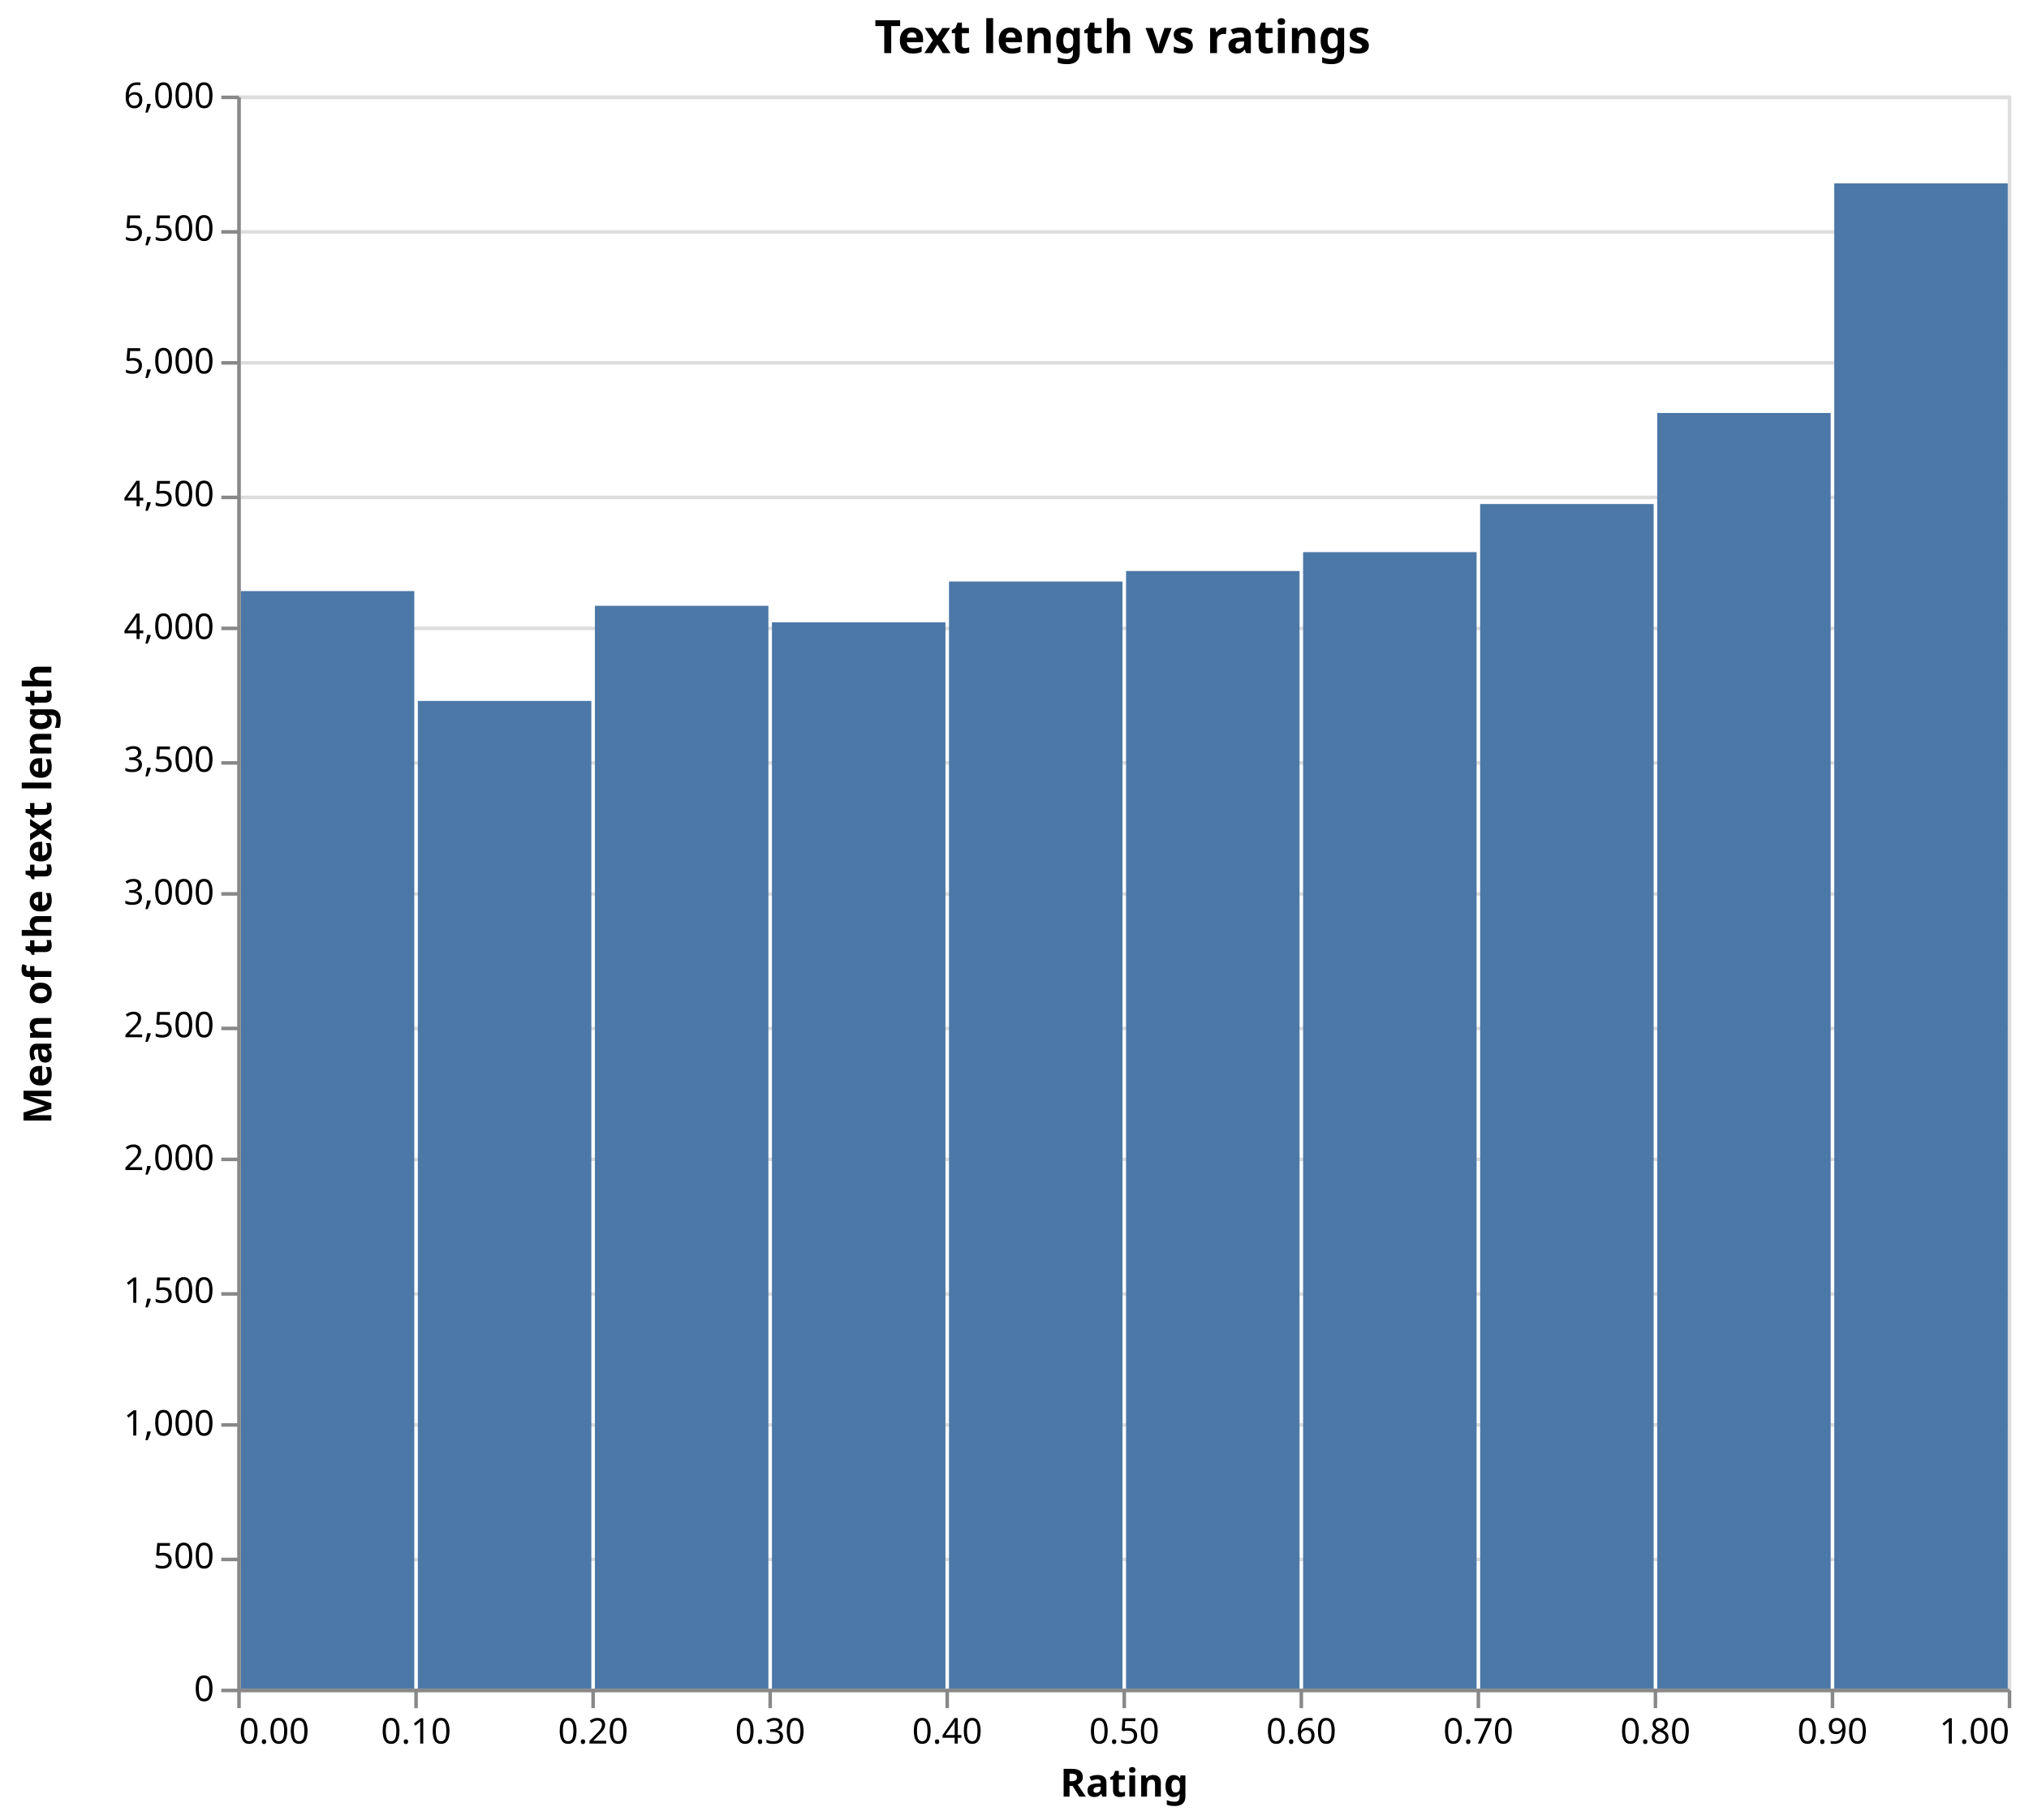
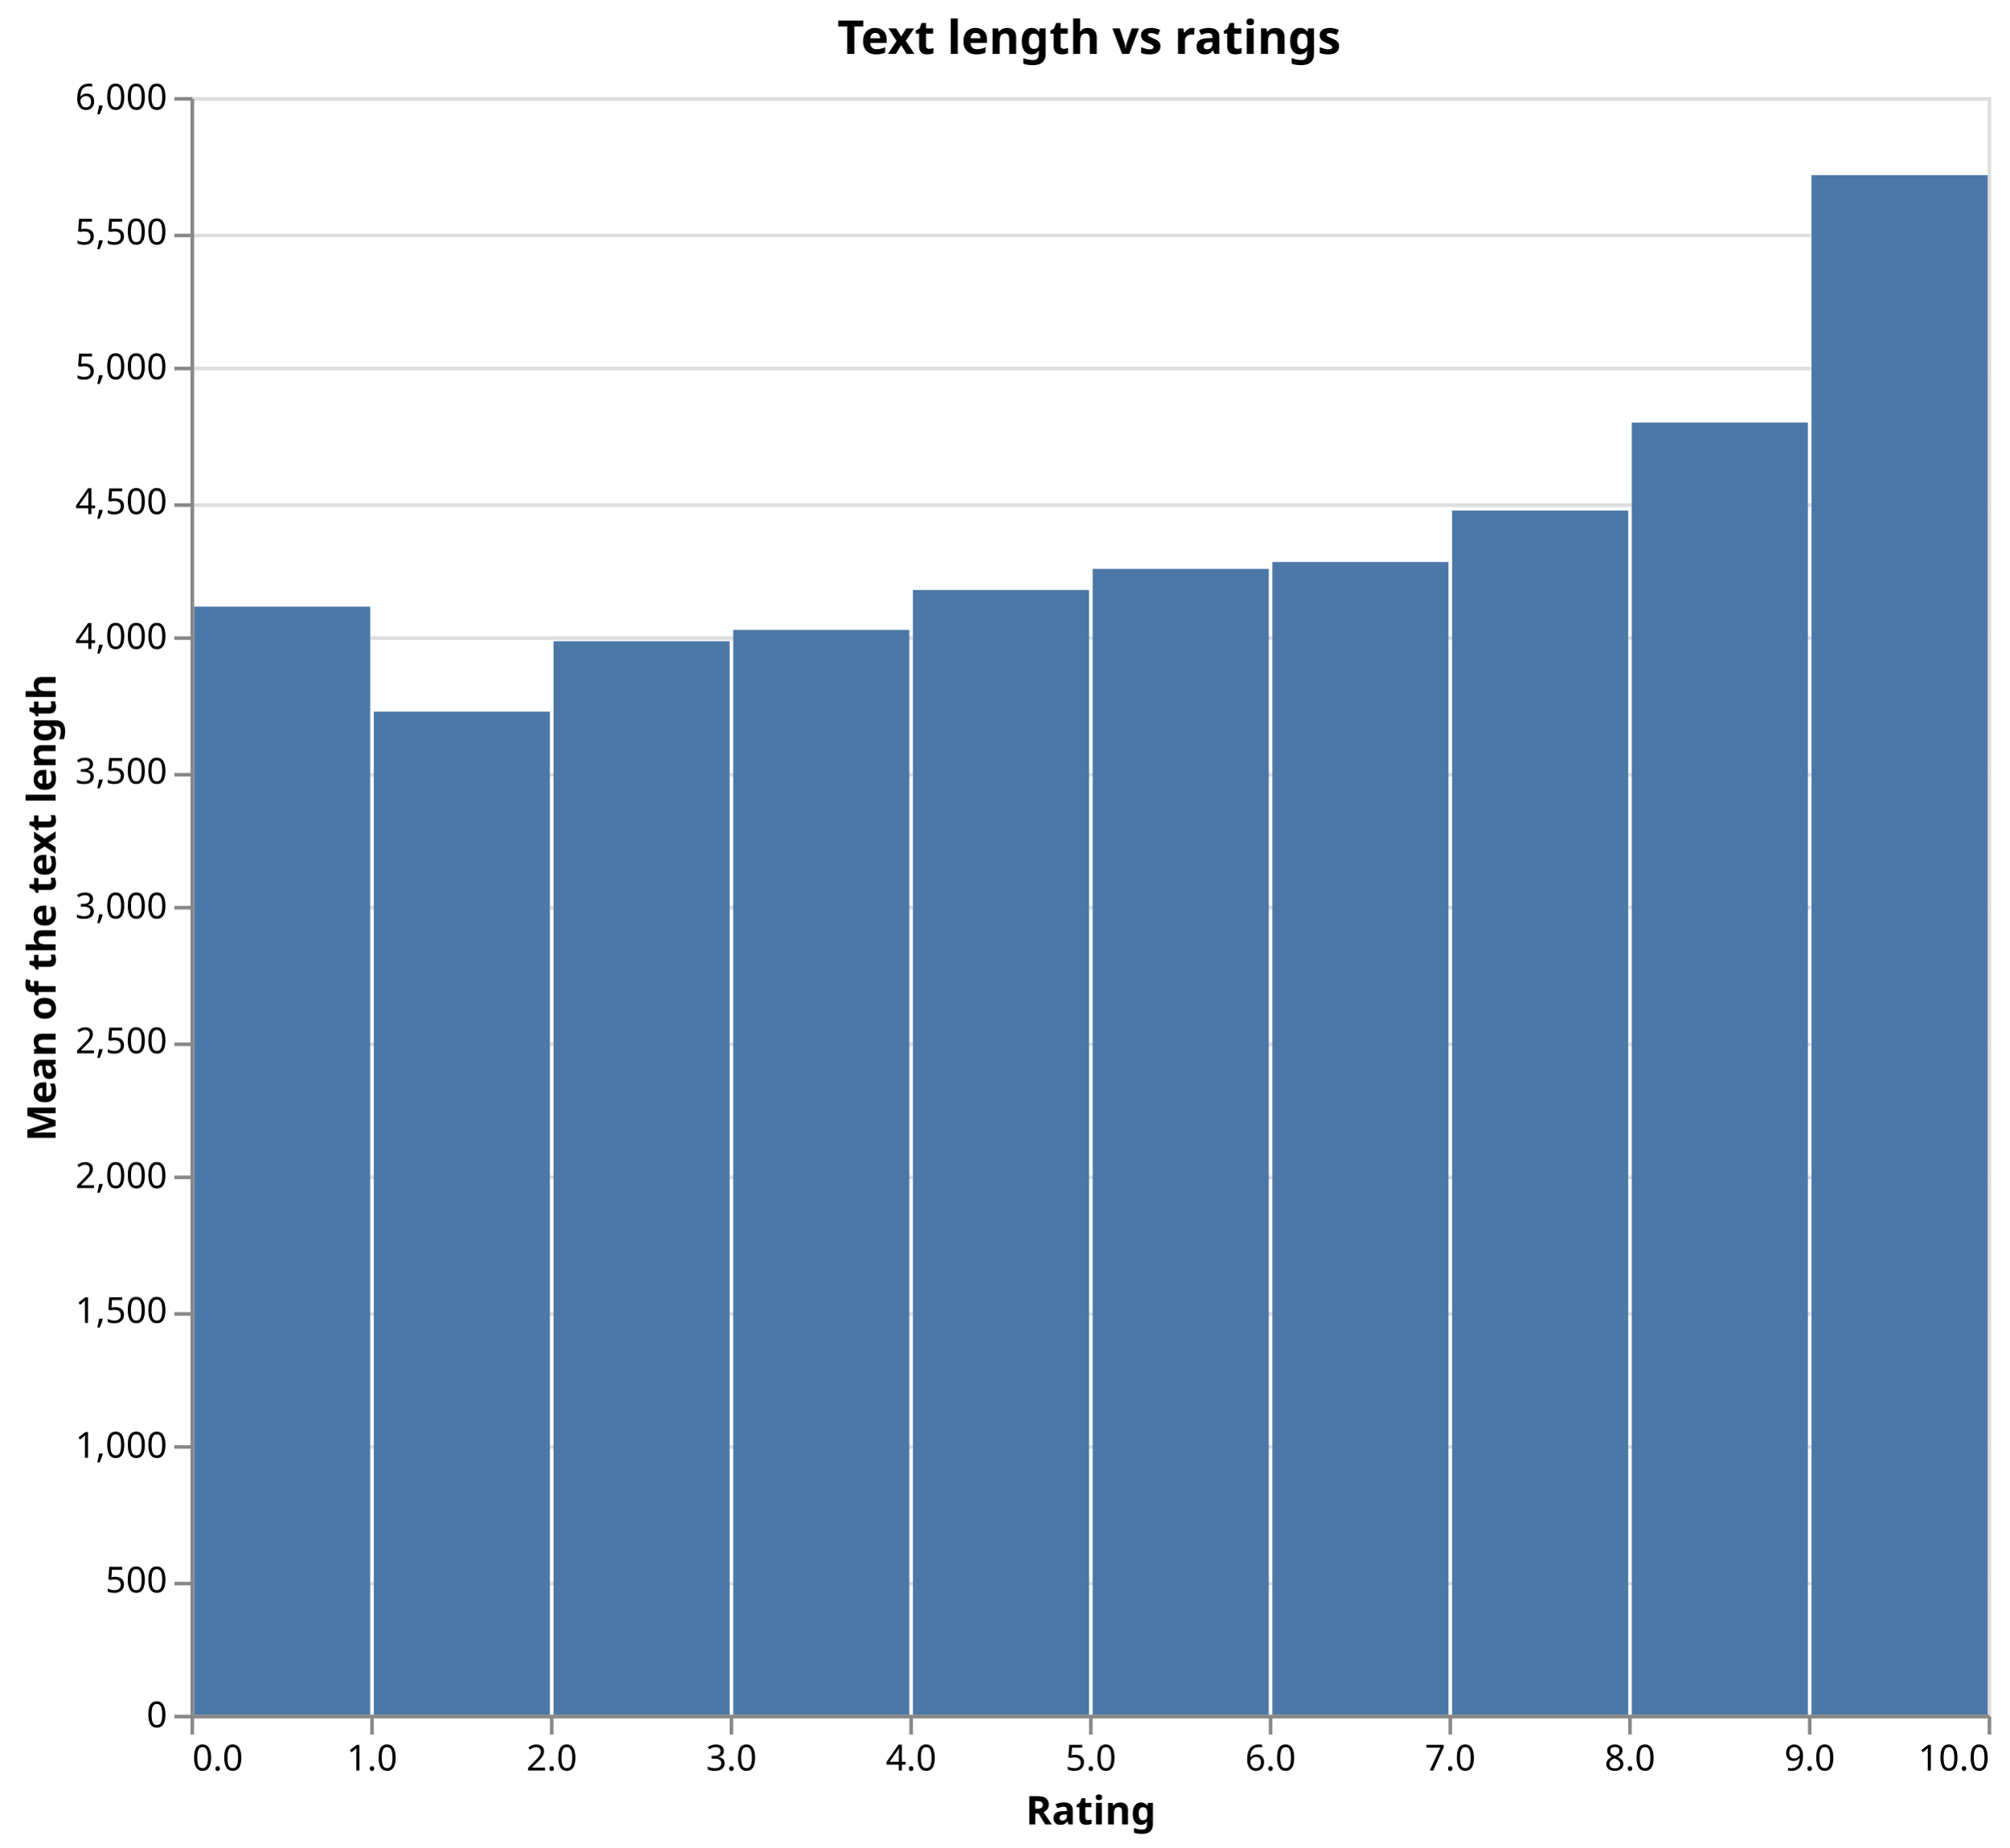
- <svg xmlns="http://www.w3.org/2000/svg" class="marks" width="573" height="514" viewBox="0 0 573 514" version="1.1">
-   <g transform="translate(67,27)">
+ <svg xmlns="http://www.w3.org/2000/svg" class="marks" width="559" height="514" viewBox="0 0 559 514" version="1.1">
+   <g transform="translate(53,27)">
    <g class="mark-group role-frame root">
      <g transform="translate(0,0)">
        <path class="background" d="M0.5,0.5h500v450h-500Z" style="fill: none; stroke: #ddd;" />
        <g>
          <g class="mark-group role-axis">
            <g transform="translate(0.5,0.5)">
              <path class="background" d="M0,0h0v0h0Z" style="pointer-events: none; fill: none;" />
              <g>
                <g class="mark-rule role-axis-grid" style="pointer-events: none;">
                  <line transform="translate(0,450)" x2="500" y2="0" style="fill: none; stroke: #ddd; stroke-width: 1; opacity: 1;" />
                  <line transform="translate(0,413)" x2="500" y2="0" style="fill: none; stroke: #ddd; stroke-width: 1; opacity: 1;" />
                  <line transform="translate(0,375)" x2="500" y2="0" style="fill: none; stroke: #ddd; stroke-width: 1; opacity: 1;" />
                  <line transform="translate(0,338)" x2="500" y2="0" style="fill: none; stroke: #ddd; stroke-width: 1; opacity: 1;" />
                  <line transform="translate(0,300)" x2="500" y2="0" style="fill: none; stroke: #ddd; stroke-width: 1; opacity: 1;" />
                  <line transform="translate(0,263)" x2="500" y2="0" style="fill: none; stroke: #ddd; stroke-width: 1; opacity: 1;" />
                  <line transform="translate(0,225)" x2="500" y2="0" style="fill: none; stroke: #ddd; stroke-width: 1; opacity: 1;" />
                  <line transform="translate(0,188)" x2="500" y2="0" style="fill: none; stroke: #ddd; stroke-width: 1; opacity: 1;" />
                  <line transform="translate(0,150)" x2="500" y2="0" style="fill: none; stroke: #ddd; stroke-width: 1; opacity: 1;" />
                  <line transform="translate(0,113)" x2="500" y2="0" style="fill: none; stroke: #ddd; stroke-width: 1; opacity: 1;" />
                  <line transform="translate(0,75)" x2="500" y2="0" style="fill: none; stroke: #ddd; stroke-width: 1; opacity: 1;" />
                  <line transform="translate(0,38)" x2="500" y2="0" style="fill: none; stroke: #ddd; stroke-width: 1; opacity: 1;" />
                  <line transform="translate(0,0)" x2="500" y2="0" style="fill: none; stroke: #ddd; stroke-width: 1; opacity: 1;" />
                </g>
              </g>
            </g>
          </g>
          <g class="mark-rect role-mark marks">
-             <path d="M51,170.996h49v279.004h-49Z" style="fill: #4c78a8;" />
-             <path d="M101,144.115h49v305.885h-49Z" style="fill: #4c78a8;" />
-             <path d="M151,148.786h49v301.214h-49Z" style="fill: #4c78a8;" />
-             <path d="M201,137.258h49v312.742h-49Z" style="fill: #4c78a8;" />
-             <path d="M251,134.298h49v315.702h-49Z" style="fill: #4c78a8;" />
-             <path d="M301,128.959h49v321.041h-49Z" style="fill: #4c78a8;" />
-             <path d="M351,115.366h49v334.634h-49Z" style="fill: #4c78a8;" />
-             <path d="M401,89.654h49v360.346h-49Z" style="fill: #4c78a8;" />
-             <path d="M451,24.796h49v425.204h-49Z" style="fill: #4c78a8;" />
-             <path d="M1,139.965h49v310.035h-49Z" style="fill: #4c78a8;" />
+             <path d="M351,115.015h49v334.985h-49Z" style="fill: #4c78a8;" />
+             <path d="M251,131.234h49v318.766h-49Z" style="fill: #4c78a8;" />
+             <path d="M301,129.334h49v320.666h-49Z" style="fill: #4c78a8;" />
+             <path d="M201,137.11h49v312.89h-49Z" style="fill: #4c78a8;" />
+             <path d="M401,90.531h49v359.469h-49Z" style="fill: #4c78a8;" />
+             <path d="M451,21.72h49v428.28h-49Z" style="fill: #4c78a8;" />
+             <path d="M151,148.214h49v301.786h-49Z" style="fill: #4c78a8;" />
+             <path d="M101,151.358h49v298.642h-49Z" style="fill: #4c78a8;" />
+             <path d="M51,170.955h49v279.045h-49Z" style="fill: #4c78a8;" />
+             <path d="M1,141.733h49v308.267h-49Z" style="fill: #4c78a8;" />
          </g>
          <g class="mark-text role-title" style="pointer-events: none;">
            <text text-anchor="middle" transform="translate(250,-12)" style="font-family: sans-serif; font-size: 13px; font-weight: bold; fill: #000; opacity: 1;">Text length vs ratings</text>
          </g>
          <g class="mark-group role-axis">
            <g transform="translate(0.5,450.5)">
              <path class="background" d="M0,0h0v0h0Z" style="pointer-events: none; fill: none;" />
              <g>
                <g class="mark-rule role-axis-tick" style="pointer-events: none;">
                  <line transform="translate(0,0)" x2="0" y2="5" style="fill: none; stroke: #888; stroke-width: 1; opacity: 1;" />
                  <line transform="translate(50,0)" x2="0" y2="5" style="fill: none; stroke: #888; stroke-width: 1; opacity: 1;" />
                  <line transform="translate(100,0)" x2="0" y2="5" style="fill: none; stroke: #888; stroke-width: 1; opacity: 1;" />
                  <line transform="translate(150,0)" x2="0" y2="5" style="fill: none; stroke: #888; stroke-width: 1; opacity: 1;" />
                  <line transform="translate(200,0)" x2="0" y2="5" style="fill: none; stroke: #888; stroke-width: 1; opacity: 1;" />
                  <line transform="translate(250,0)" x2="0" y2="5" style="fill: none; stroke: #888; stroke-width: 1; opacity: 1;" />
                  <line transform="translate(300,0)" x2="0" y2="5" style="fill: none; stroke: #888; stroke-width: 1; opacity: 1;" />
                  <line transform="translate(350,0)" x2="0" y2="5" style="fill: none; stroke: #888; stroke-width: 1; opacity: 1;" />
                  <line transform="translate(400,0)" x2="0" y2="5" style="fill: none; stroke: #888; stroke-width: 1; opacity: 1;" />
                  <line transform="translate(450,0)" x2="0" y2="5" style="fill: none; stroke: #888; stroke-width: 1; opacity: 1;" />
                  <line transform="translate(500,0)" x2="0" y2="5" style="fill: none; stroke: #888; stroke-width: 1; opacity: 1;" />
                </g>
                <g class="mark-text role-axis-label" style="pointer-events: none;">
-                   <text text-anchor="start" transform="translate(0,15)" style="font-family: sans-serif; font-size: 10px; fill: #000; opacity: 1;">0.00</text>
-                   <text text-anchor="middle" transform="translate(50,15)" style="font-family: sans-serif; font-size: 10px; fill: #000; opacity: 1;">0.10</text>
-                   <text text-anchor="middle" transform="translate(100,15)" style="font-family: sans-serif; font-size: 10px; fill: #000; opacity: 1;">0.20</text>
-                   <text text-anchor="middle" transform="translate(150,15)" style="font-family: sans-serif; font-size: 10px; fill: #000; opacity: 1;">0.30</text>
-                   <text text-anchor="middle" transform="translate(200,15)" style="font-family: sans-serif; font-size: 10px; fill: #000; opacity: 1;">0.40</text>
-                   <text text-anchor="middle" transform="translate(250,15)" style="font-family: sans-serif; font-size: 10px; fill: #000; opacity: 1;">0.50</text>
-                   <text text-anchor="middle" transform="translate(300,15)" style="font-family: sans-serif; font-size: 10px; fill: #000; opacity: 1;">0.60</text>
-                   <text text-anchor="middle" transform="translate(350,15)" style="font-family: sans-serif; font-size: 10px; fill: #000; opacity: 1;">0.70</text>
-                   <text text-anchor="middle" transform="translate(400,15)" style="font-family: sans-serif; font-size: 10px; fill: #000; opacity: 1;">0.80</text>
-                   <text text-anchor="middle" transform="translate(450,15)" style="font-family: sans-serif; font-size: 10px; fill: #000; opacity: 1;">0.90</text>
-                   <text text-anchor="end" transform="translate(500,15)" style="font-family: sans-serif; font-size: 10px; fill: #000; opacity: 1;">1.00</text>
+                   <text text-anchor="start" transform="translate(0,15)" style="font-family: sans-serif; font-size: 10px; fill: #000; opacity: 1;">0.0</text>
+                   <text text-anchor="middle" transform="translate(50,15)" style="font-family: sans-serif; font-size: 10px; fill: #000; opacity: 1;">1.0</text>
+                   <text text-anchor="middle" transform="translate(100,15)" style="font-family: sans-serif; font-size: 10px; fill: #000; opacity: 1;">2.0</text>
+                   <text text-anchor="middle" transform="translate(150,15)" style="font-family: sans-serif; font-size: 10px; fill: #000; opacity: 1;">3.0</text>
+                   <text text-anchor="middle" transform="translate(200,15)" style="font-family: sans-serif; font-size: 10px; fill: #000; opacity: 1;">4.0</text>
+                   <text text-anchor="middle" transform="translate(250,15)" style="font-family: sans-serif; font-size: 10px; fill: #000; opacity: 1;">5.0</text>
+                   <text text-anchor="middle" transform="translate(300,15)" style="font-family: sans-serif; font-size: 10px; fill: #000; opacity: 1;">6.0</text>
+                   <text text-anchor="middle" transform="translate(350,15)" style="font-family: sans-serif; font-size: 10px; fill: #000; opacity: 1;">7.0</text>
+                   <text text-anchor="middle" transform="translate(400,15)" style="font-family: sans-serif; font-size: 10px; fill: #000; opacity: 1;">8.0</text>
+                   <text text-anchor="middle" transform="translate(450,15)" style="font-family: sans-serif; font-size: 10px; fill: #000; opacity: 1;">9.0</text>
+                   <text text-anchor="end" transform="translate(500,15)" style="font-family: sans-serif; font-size: 10px; fill: #000; opacity: 1;">10.0</text>
                </g>
                <g class="mark-rule role-axis-domain" style="pointer-events: none;">
                  <line transform="translate(0,0)" x2="500" y2="0" style="fill: none; stroke: #888; stroke-width: 1; opacity: 1;" />
                </g>
                <g class="mark-text role-axis-title" style="pointer-events: none;">
                  <text text-anchor="middle" transform="translate(250,30)" style="font-family: sans-serif; font-size: 11px; font-weight: bold; fill: #000; opacity: 1;">Rating</text>
                </g>
              </g>
            </g>
          </g>
          <g class="mark-group role-axis">
            <g transform="translate(0.5,0.5)">
              <path class="background" d="M0,0h0v0h0Z" style="pointer-events: none; fill: none;" />
              <g>
                <g class="mark-rule role-axis-tick" style="pointer-events: none;">
                  <line transform="translate(0,450)" x2="-5" y2="0" style="fill: none; stroke: #888; stroke-width: 1; opacity: 1;" />
                  <line transform="translate(0,413)" x2="-5" y2="0" style="fill: none; stroke: #888; stroke-width: 1; opacity: 1;" />
                  <line transform="translate(0,375)" x2="-5" y2="0" style="fill: none; stroke: #888; stroke-width: 1; opacity: 1;" />
                  <line transform="translate(0,338)" x2="-5" y2="0" style="fill: none; stroke: #888; stroke-width: 1; opacity: 1;" />
                  <line transform="translate(0,300)" x2="-5" y2="0" style="fill: none; stroke: #888; stroke-width: 1; opacity: 1;" />
                  <line transform="translate(0,263)" x2="-5" y2="0" style="fill: none; stroke: #888; stroke-width: 1; opacity: 1;" />
                  <line transform="translate(0,225)" x2="-5" y2="0" style="fill: none; stroke: #888; stroke-width: 1; opacity: 1;" />
                  <line transform="translate(0,188)" x2="-5" y2="0" style="fill: none; stroke: #888; stroke-width: 1; opacity: 1;" />
                  <line transform="translate(0,150)" x2="-5" y2="0" style="fill: none; stroke: #888; stroke-width: 1; opacity: 1;" />
                  <line transform="translate(0,113)" x2="-5" y2="0" style="fill: none; stroke: #888; stroke-width: 1; opacity: 1;" />
                  <line transform="translate(0,75)" x2="-5" y2="0" style="fill: none; stroke: #888; stroke-width: 1; opacity: 1;" />
                  <line transform="translate(0,38)" x2="-5" y2="0" style="fill: none; stroke: #888; stroke-width: 1; opacity: 1;" />
                  <line transform="translate(0,0)" x2="-5" y2="0" style="fill: none; stroke: #888; stroke-width: 1; opacity: 1;" />
                </g>
                <g class="mark-text role-axis-label" style="pointer-events: none;">
                  <text text-anchor="end" transform="translate(-7,453)" style="font-family: sans-serif; font-size: 10px; fill: #000; opacity: 1;">0</text>
                  <text text-anchor="end" transform="translate(-7,415.5)" style="font-family: sans-serif; font-size: 10px; fill: #000; opacity: 1;">500</text>
                  <text text-anchor="end" transform="translate(-7,378)" style="font-family: sans-serif; font-size: 10px; fill: #000; opacity: 1;">1,000</text>
                  <text text-anchor="end" transform="translate(-7,340.5)" style="font-family: sans-serif; font-size: 10px; fill: #000; opacity: 1;">1,500</text>
                  <text text-anchor="end" transform="translate(-7,303)" style="font-family: sans-serif; font-size: 10px; fill: #000; opacity: 1;">2,000</text>
                  <text text-anchor="end" transform="translate(-7,265.5)" style="font-family: sans-serif; font-size: 10px; fill: #000; opacity: 1;">2,500</text>
                  <text text-anchor="end" transform="translate(-7,228)" style="font-family: sans-serif; font-size: 10px; fill: #000; opacity: 1;">3,000</text>
                  <text text-anchor="end" transform="translate(-7,190.5)" style="font-family: sans-serif; font-size: 10px; fill: #000; opacity: 1;">3,500</text>
                  <text text-anchor="end" transform="translate(-7,153)" style="font-family: sans-serif; font-size: 10px; fill: #000; opacity: 1;">4,000</text>
                  <text text-anchor="end" transform="translate(-7,115.5)" style="font-family: sans-serif; font-size: 10px; fill: #000; opacity: 1;">4,500</text>
                  <text text-anchor="end" transform="translate(-7,78)" style="font-family: sans-serif; font-size: 10px; fill: #000; opacity: 1;">5,000</text>
                  <text text-anchor="end" transform="translate(-7,40.5)" style="font-family: sans-serif; font-size: 10px; fill: #000; opacity: 1;">5,500</text>
                  <text text-anchor="end" transform="translate(-7,3)" style="font-family: sans-serif; font-size: 10px; fill: #000; opacity: 1;">6,000</text>
                </g>
                <g class="mark-rule role-axis-domain" style="pointer-events: none;">
                  <line transform="translate(0,450)" x2="0" y2="-450" style="fill: none; stroke: #888; stroke-width: 1; opacity: 1;" />
                </g>
                <g class="mark-text role-axis-title" style="pointer-events: none;">
-                   <text text-anchor="middle" transform="translate(-51,225) rotate(-90) translate(0,-2)" style="font-family: sans-serif; font-size: 11px; font-weight: bold; fill: #000; opacity: 1;">Mean of the text length</text>
+                   <text text-anchor="middle" transform="translate(-36.02441,225) rotate(-90) translate(0,-2)" style="font-family: sans-serif; font-size: 11px; font-weight: bold; fill: #000; opacity: 1;">Mean of the text length</text>
                </g>
              </g>
            </g>
          </g>
        </g>
      </g>
    </g>
  </g>
</svg>
